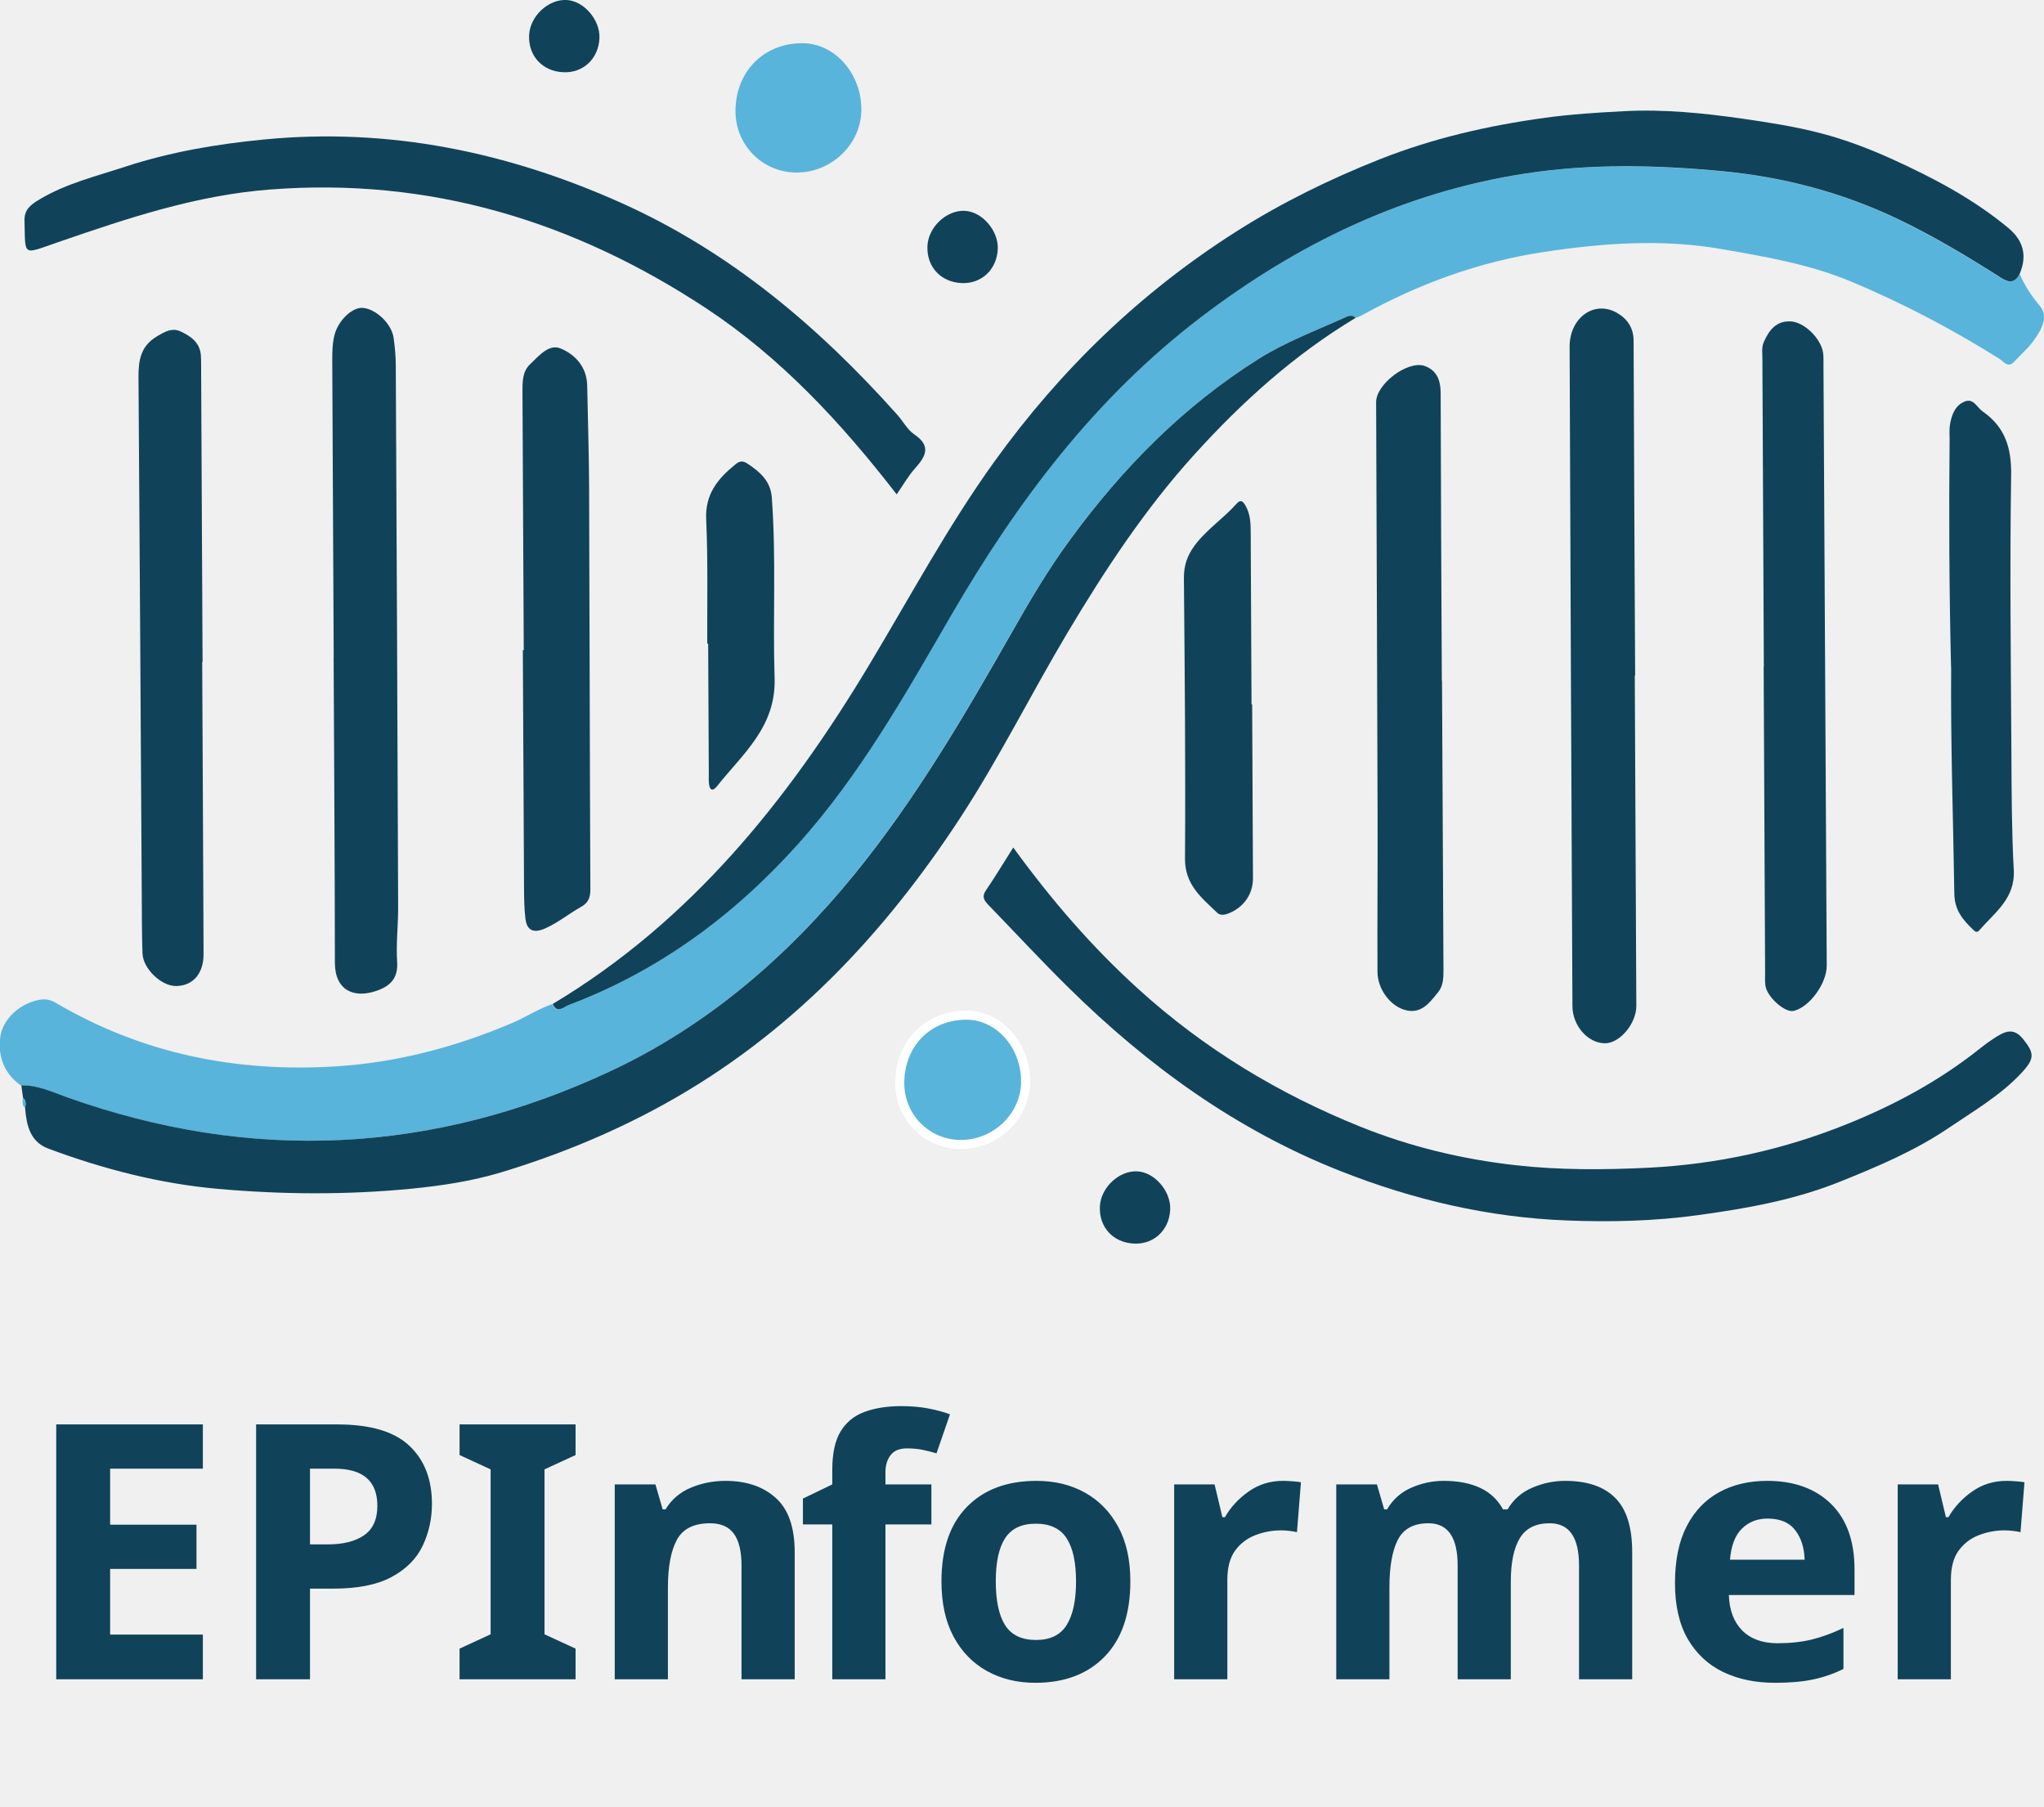
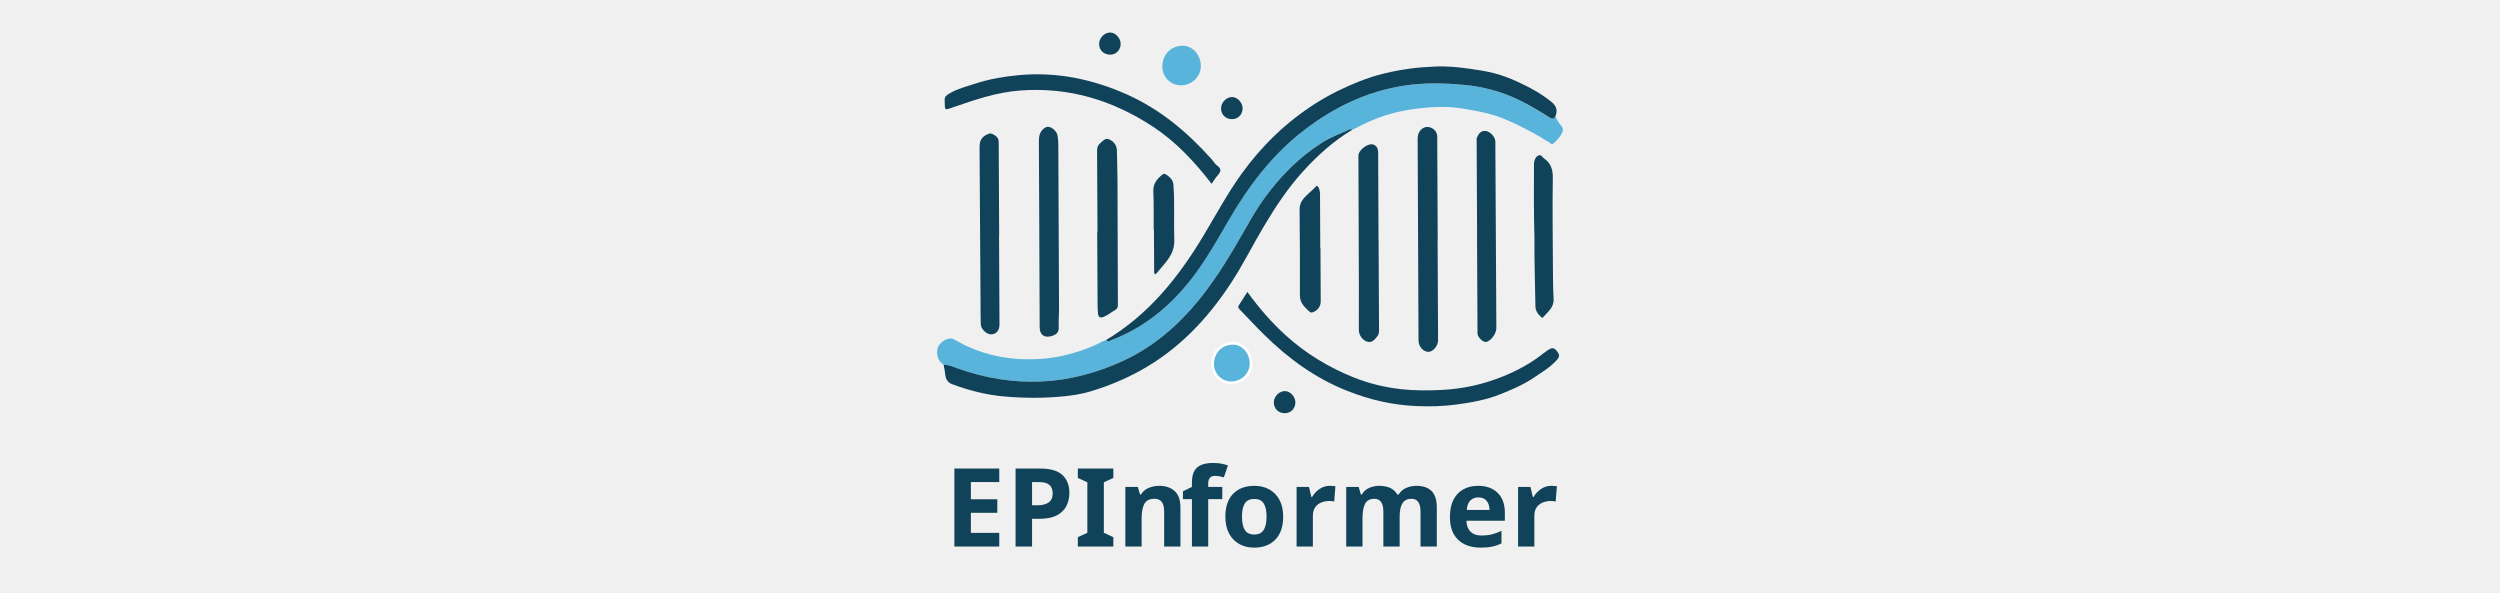
- <svg xmlns="http://www.w3.org/2000/svg" id="Layer_1" data-name="Layer 1" viewBox="0 0 225.22 199.06">
+ <svg xmlns="http://www.w3.org/2000/svg" id="Layer_1" data-name="Layer 1" viewBox="0 0 899.87 213.39">
  <defs>
    <style>
      .cls-1 {
        stroke: #fff;
        stroke-miterlimit: 10;
      }

      .cls-1, .cls-2 {
        fill: #58b4db;
      }

      .cls-3 {
        font-family: OriyaMN-Bold, 'Oriya MN';
        font-size: 39.33px;
        font-weight: 700;
      }

      .cls-3, .cls-4 {
        fill: #104359;
      }

      .cls-5 {
        letter-spacing: 0em;
      }

      .cls-2, .cls-4 {
        stroke-width: 0px;
      }
    </style>
  </defs>
-   <path class="cls-2" d="M222.53,30.18c.56,1.26,1.27,2.39,2.19,3.47,1.08,1.26.2,2.67-.59,3.81-.6.87-1.45,1.57-2.17,2.37-.71.79-1.18,0-1.64-.29-5.23-3.28-10.67-6.14-16.36-8.52-4.57-1.91-9.44-2.74-14.29-3.58-6.55-1.14-13.06-.66-19.61.33-7.12,1.08-13.72,3.5-19.99,6.96-.23.13-.49.21-.74.31-.38-.41-.82-.21-1.19-.04-3.21,1.45-6.53,2.69-9.53,4.58-8.25,5.2-14.95,12.01-20.69,19.84-2.44,3.34-4.53,6.9-6.58,10.48-5.2,9.13-10.51,18.19-17.17,26.38-7.45,9.15-16.24,16.75-26.94,21.75-19.51,9.13-39.53,10.12-59.9,2.87-1.62-.58-3.23-1.34-5.03-1.3-1.83-1.3-2.53-3.16-2.28-5.27.25-2.09,2.22-3.78,4.31-4.17.68-.13,1.25,0,1.83.34,9.5,5.58,19.77,7.66,30.71,7,6.82-.41,13.27-2.12,19.53-4.77,1.53-.65,2.91-1.57,4.48-2.11.47,1.13,1.23.32,1.71.14,9.97-3.76,18.28-9.89,25.36-17.8,6.78-7.57,11.73-16.36,16.78-25.07,7.29-12.58,15.87-24.02,27.57-32.93,10.65-8.11,22.32-13.73,35.61-15.81,7.26-1.13,14.56-.97,21.83-.28,6.71.64,13.17,2.33,19.3,5.25,3.99,1.9,7.74,4.16,11.45,6.52.94.6,1.51.48,2.01-.45Z" />
-   <path class="cls-4" d="M222.53,30.18c-.49.93-1.07,1.05-2.01.45-3.71-2.36-7.46-4.62-11.45-6.52-6.13-2.92-12.59-4.61-19.3-5.25-7.27-.69-14.57-.85-21.83.28-13.29,2.07-24.96,7.7-35.61,15.81-11.7,8.91-20.28,20.35-27.57,32.93-5.05,8.71-10,17.5-16.78,25.07-7.08,7.91-15.39,14.04-25.36,17.8-.48.18-1.25.99-1.71-.14,15.2-9.1,25.88-22.4,34.85-37.33,4.52-7.52,8.67-15.28,13.81-22.43,7.3-10.13,16.09-18.63,26.65-25.34,5-3.18,10.28-5.76,15.76-7.94,5.87-2.33,11.97-3.73,18.25-4.59,2.91-.4,5.82-.58,8.72-.73,4.32-.23,8.65.2,12.94.81,2.93.42,5.9.88,8.73,1.62,2.7.7,5.38,1.72,7.97,2.9,4.5,2.05,8.84,4.34,12.68,7.52,1.68,1.39,2.12,3.06,1.27,5.07Z" />
-   <path class="cls-4" d="M2.33,119.59c1.8-.05,3.41.72,5.03,1.3,20.37,7.26,40.4,6.26,59.9-2.87,10.69-5,19.49-12.6,26.94-21.75,6.66-8.19,11.97-17.25,17.17-26.38,2.04-3.59,4.13-7.15,6.58-10.48,5.73-7.83,12.43-14.64,20.69-19.84,3-1.89,6.32-3.13,9.53-4.58.37-.17.81-.37,1.19.04-6.73,4.04-12.48,9.23-17.73,15.02-5.45,6.01-9.88,12.74-14.03,19.7-4.02,6.75-7.51,13.8-11.81,20.38-8.47,12.95-18.84,23.9-32.53,31.49-5.76,3.19-11.82,5.67-18.08,7.56-3.15.95-6.49,1.46-9.84,1.79-7.11.69-14.22.65-21.3.02-6.42-.57-12.67-2.18-18.72-4.44-1.99-.74-2.4-2.55-2.55-4.44.07-.41.14-.82-.23-1.15-.06-.45-.13-.91-.19-1.36Z" />
-   <path class="cls-4" d="M111.65,93.38c4.21,5.8,8.7,10.99,13.8,15.61,7.21,6.54,15.4,11.51,24.45,15.15,5.52,2.22,11.22,3.58,17.08,4.24,4.85.55,9.76.52,14.64.28,7.62-.38,14.97-2,22.02-4.86,5.22-2.11,10.15-4.78,14.58-8.32.46-.37.94-.72,1.43-1.04,1.07-.68,2.11-1.37,3.23,0,1.28,1.57,1.33,2.17-.07,3.7-2.35,2.54-5.34,4.27-8.16,6.18-3.68,2.49-7.79,4.22-11.92,5.88-5.03,2.02-10.27,2.95-15.61,3.68-4.83.67-9.67.78-14.48.59-8.6-.33-16.92-2.27-24.96-5.45-11.47-4.53-21.19-11.59-29.9-20.16-3.02-2.97-5.89-6.08-8.84-9.12-.49-.51-.8-.92-.3-1.65,1.02-1.49,1.95-3.05,3.01-4.72Z" />
-   <path class="cls-4" d="M98.81,54.48c-6.15-7.95-12.8-15.1-21.03-20.53-14.55-9.58-30.39-14.43-48.02-13.07-8.2.63-15.78,3.19-23.41,5.82-3.95,1.36-3.54,1.6-3.65-2.41-.04-1.32.87-1.85,1.79-2.4,2.9-1.7,6.16-2.49,9.3-3.52,4.97-1.63,10.11-2.5,15.3-3,13.76-1.34,26.82,1.37,39.35,6.98,11.98,5.37,21.76,13.64,30.42,23.34.64.72,1.12,1.65,1.88,2.17,1.9,1.29,1.27,2.42.08,3.75-.74.82-1.29,1.81-2.02,2.86Z" />
-   <path class="cls-4" d="M180.13,74.43c.06,12.14.12,24.27.17,36.41,0,1.97-1.87,4.16-3.51,4.11-1.85-.05-3.51-1.93-3.53-4.08-.11-24.22-.23-48.44-.31-72.66-.01-3.2,2.7-5.15,5.18-3.76,1.16.65,1.87,1.66,1.87,3.1.04,12.29.11,24.59.17,36.88h-.05Z" />
-   <path class="cls-4" d="M36.77,72.44c-.05-10.9-.1-21.8-.16-32.7,0-.97.01-1.93.26-2.88.42-1.55,1.89-2.97,3.03-2.94,1.45.05,3.25,1.72,3.47,3.3.14,1.01.24,2.03.24,3.05.1,19.92.19,39.84.26,59.76,0,1.99-.24,3.98-.11,5.95.12,1.81-.76,2.66-2.25,3.18-2.49.88-4.6-.03-4.61-3.07-.01-11.22-.09-22.44-.14-33.67h0Z" />
-   <path class="cls-4" d="M194.35,73.45c-.05-11.33-.11-22.66-.16-34,0-.58-.1-1.17.15-1.75.57-1.31,1.37-2.36,2.95-2.29,1.52.06,3.37,1.9,3.59,3.47.06.42.04.86.04,1.29.12,22.07.24,44.15.36,66.22.01,1.98-1.92,4.6-3.65,4.99-.97.22-2.96-1.56-3.11-2.81-.06-.48-.03-.97-.03-1.45-.05-11.23-.11-22.45-.16-33.68h.02Z" />
-   <path class="cls-4" d="M158.89,75c.05,10.63.1,21.25.16,31.88,0,.87-.02,1.74-.59,2.44-.91,1.12-1.81,2.4-3.53,1.99-1.72-.41-3.14-2.32-3.15-4.22-.03-5.8.03-11.59.01-17.39-.04-15.13-.11-30.27-.16-45.4,0-2,3.52-4.65,5.37-3.97,1.32.49,1.73,1.56,1.74,2.95.02,10.57.08,21.14.13,31.72,0,0,0,0,.01,0Z" />
-   <path class="cls-4" d="M22.28,72.92c.05,10.74.11,21.48.15,32.21,0,2.14-1.16,3.48-3.01,3.51-1.62.03-3.66-1.89-3.72-3.6-.07-2.09-.07-4.19-.08-6.28-.12-19.06-.22-38.12-.36-57.18-.01-1.87.22-3.45,2.05-4.53.9-.53,1.66-.98,2.64-.51,1.09.52,2.06,1.2,2.18,2.56.03.37.03.75.03,1.13.05,10.9.1,21.8.16,32.7h-.03Z" />
-   <path class="cls-4" d="M57.71,71.63c-.05-9.44-.09-18.89-.14-28.33,0-1.14-.05-2.33.84-3.17.95-.9,2.06-2.27,3.35-1.74,1.61.66,2.9,2.04,2.94,4.08.07,3.65.19,7.3.21,10.94.06,14.86.07,29.73.14,44.59,0,.92-.24,1.48-1.03,1.92-1.35.76-2.55,1.76-3.99,2.39-1.2.52-1.96.25-2.13-1.06-.15-1.17-.15-2.36-.16-3.53-.05-8.69-.09-17.39-.13-26.08.03,0,.06,0,.1,0Z" />
-   <path class="cls-4" d="M214.98,73.58c-.21-8.65-.24-16.92-.16-25.19,0-.54-.05-1.08.04-1.61.18-1.08.57-2.13,1.65-2.55.95-.37,1.34.68,1.96,1.11,2.46,1.71,3.18,4.01,3.13,7.03-.16,10.25-.03,20.51.03,30.77.02,4.24.03,8.49.26,12.72.17,3.15-2.11,4.69-3.81,6.65-.25.29-.45.13-.66-.07-1.14-1.08-2.05-2.16-2.08-3.95-.13-8.43-.42-16.86-.35-24.91Z" />
-   <path class="cls-4" d="M137.97,77.62c.03,6.39.06,12.77.09,19.16,0,1.78-1.07,3.25-2.75,3.88-.47.18-.91.19-1.2-.1-1.72-1.65-3.56-3.09-3.54-5.95.07-10.3-.03-20.61-.12-30.91-.01-1.37.36-2.47,1.15-3.55,1.32-1.8,3.2-3.01,4.66-4.66.43-.48.69-.27.96.19.54.92.59,1.92.59,2.93.03,6.33.06,12.67.09,19,.02,0,.05,0,.07,0Z" />
-   <path class="cls-4" d="M77.93,70.9c-.02-4.56.09-9.12-.12-13.67-.13-2.8,1.29-4.5,3.23-6.07.42-.35.78-.43,1.29-.1,1.38.91,2.57,1.92,2.71,3.73.5,6.63.1,13.29.31,19.92.17,5.39-3.51,8.34-6.35,11.92-.47.59-.81.45-.88-.28-.04-.37-.02-.75-.02-1.12-.02-4.77-.05-9.54-.07-14.31-.03,0-.06,0-.09,0Z" />
-   <path class="cls-2" d="M94.91,12.05c0,3.8-3.24,6.96-7.14,6.96-3.74,0-6.74-3.02-6.73-6.78.01-4.33,3.1-7.47,7.35-7.47,3.57,0,6.51,3.29,6.52,7.29Z" />
-   <path class="cls-4" d="M109.94,27.44c-.1,2.25-1.78,3.84-3.96,3.75-2.31-.09-3.89-1.79-3.79-4.08.09-2.08,2.1-3.98,4.12-3.88,1.91.09,3.72,2.19,3.63,4.21Z" />
-   <path class="cls-2" d="M2.52,120.95c.37.32.3.74.23,1.15-.32-.33-.27-.74-.23-1.15Z" />
-   <text class="cls-3" transform="translate(2.65 185.02)">
+   <path class="cls-2" d="M559.86,41.89c.56,1.26,1.27,2.39,2.19,3.47,1.08,1.26.2,2.67-.59,3.81-.6.87-1.45,1.57-2.17,2.37-.71.79-1.18,0-1.64-.29-5.23-3.28-10.67-6.14-16.36-8.52-4.57-1.91-9.44-2.74-14.29-3.58-6.55-1.14-13.06-.66-19.61.33-7.12,1.08-13.72,3.5-19.99,6.96-.23.13-.49.21-.74.31-.38-.41-.82-.21-1.19-.04-3.21,1.45-6.53,2.69-9.53,4.58-8.25,5.2-14.95,12.01-20.69,19.84-2.44,3.34-4.53,6.9-6.58,10.48-5.2,9.13-10.51,18.19-17.17,26.38-7.45,9.15-16.24,16.75-26.94,21.75-19.51,9.13-39.53,10.12-59.9,2.87-1.62-.58-3.23-1.34-5.03-1.3-1.83-1.3-2.53-3.16-2.28-5.27.25-2.09,2.22-3.78,4.31-4.17.68-.13,1.25,0,1.83.34,9.5,5.58,19.77,7.66,30.71,7,6.82-.41,13.27-2.12,19.53-4.77,1.53-.65,2.91-1.57,4.48-2.11.47,1.13,1.23.32,1.71.14,9.97-3.76,18.28-9.89,25.36-17.8,6.78-7.57,11.73-16.36,16.78-25.07,7.29-12.58,15.87-24.02,27.57-32.93,10.65-8.11,22.32-13.73,35.61-15.81,7.26-1.13,14.56-.97,21.83-.28,6.71.64,13.17,2.33,19.3,5.25,3.99,1.9,7.74,4.16,11.45,6.52.94.6,1.51.48,2.01-.45Z" />
+   <path class="cls-4" d="M559.86,41.89c-.49.93-1.07,1.05-2.01.45-3.71-2.36-7.46-4.62-11.45-6.52-6.13-2.92-12.59-4.61-19.3-5.25-7.27-.69-14.57-.85-21.83.28-13.29,2.07-24.96,7.7-35.61,15.81-11.7,8.91-20.28,20.35-27.57,32.93-5.05,8.71-10,17.5-16.78,25.07-7.08,7.91-15.39,14.04-25.36,17.8-.48.18-1.25.99-1.71-.14,15.2-9.1,25.88-22.4,34.85-37.33,4.52-7.52,8.67-15.28,13.81-22.43,7.3-10.13,16.09-18.63,26.65-25.34,5-3.18,10.28-5.76,15.76-7.94,5.87-2.33,11.97-3.73,18.25-4.59,2.91-.4,5.82-.58,8.72-.73,4.32-.23,8.65.2,12.94.81,2.93.42,5.9.88,8.73,1.62,2.7.7,5.38,1.72,7.97,2.9,4.5,2.05,8.84,4.34,12.68,7.52,1.68,1.39,2.12,3.06,1.27,5.07Z" />
+   <path class="cls-4" d="M339.66,131.3c1.8-.05,3.41.72,5.03,1.3,20.37,7.26,40.4,6.26,59.9-2.87,10.69-5,19.49-12.6,26.94-21.75,6.66-8.19,11.97-17.25,17.17-26.38,2.04-3.59,4.13-7.15,6.58-10.48,5.73-7.83,12.43-14.64,20.69-19.84,3-1.89,6.32-3.13,9.53-4.58.37-.17.81-.37,1.19.04-6.73,4.04-12.48,9.23-17.73,15.02-5.45,6.01-9.88,12.74-14.03,19.7-4.02,6.75-7.51,13.8-11.81,20.38-8.47,12.95-18.84,23.9-32.53,31.49-5.76,3.19-11.82,5.67-18.08,7.56-3.15.95-6.49,1.46-9.84,1.79-7.11.69-14.22.65-21.3.02-6.42-.57-12.67-2.18-18.72-4.44-1.99-.74-2.4-2.55-2.55-4.44.07-.41.14-.82-.23-1.15-.06-.45-.13-.91-.19-1.36Z" />
+   <path class="cls-4" d="M448.98,105.08c4.21,5.8,8.7,10.99,13.8,15.61,7.21,6.54,15.4,11.51,24.45,15.15,5.52,2.22,11.22,3.58,17.08,4.24,4.85.55,9.76.52,14.64.28,7.62-.38,14.97-2,22.02-4.86,5.22-2.11,10.15-4.78,14.58-8.32.46-.37.94-.72,1.43-1.04,1.07-.68,2.11-1.37,3.23,0,1.28,1.57,1.33,2.17-.07,3.7-2.35,2.54-5.34,4.27-8.16,6.18-3.68,2.49-7.79,4.22-11.92,5.88-5.03,2.02-10.27,2.95-15.61,3.68-4.83.67-9.67.78-14.48.59-8.6-.33-16.92-2.27-24.96-5.45-11.47-4.53-21.19-11.59-29.9-20.16-3.02-2.97-5.89-6.08-8.84-9.12-.49-.51-.8-.92-.3-1.65,1.02-1.49,1.95-3.05,3.01-4.72Z" />
+   <path class="cls-4" d="M436.14,66.19c-6.15-7.95-12.8-15.1-21.03-20.53-14.55-9.58-30.39-14.43-48.02-13.07-8.2.63-15.78,3.19-23.41,5.82-3.95,1.36-3.54,1.6-3.65-2.41-.04-1.32.87-1.85,1.79-2.4,2.9-1.7,6.16-2.49,9.3-3.52,4.97-1.63,10.11-2.5,15.3-3,13.76-1.34,26.82,1.37,39.35,6.98,11.98,5.37,21.76,13.64,30.42,23.34.64.72,1.12,1.65,1.88,2.17,1.9,1.29,1.27,2.42.08,3.75-.74.82-1.29,1.81-2.02,2.86Z" />
+   <path class="cls-4" d="M517.46,86.13c.06,12.14.12,24.27.17,36.41,0,1.97-1.87,4.16-3.51,4.11-1.85-.05-3.51-1.93-3.53-4.08-.11-24.22-.23-48.44-.31-72.66-.01-3.2,2.7-5.15,5.18-3.76,1.16.65,1.87,1.66,1.87,3.1.04,12.29.11,24.59.17,36.88h-.05Z" />
+   <path class="cls-4" d="M374.1,84.15c-.05-10.9-.1-21.8-.16-32.7,0-.97.01-1.93.26-2.88.42-1.55,1.89-2.97,3.03-2.94,1.45.05,3.25,1.72,3.47,3.3.14,1.01.24,2.03.24,3.05.1,19.92.19,39.84.26,59.76,0,1.99-.24,3.98-.11,5.95.12,1.81-.76,2.66-2.25,3.18-2.49.88-4.6-.03-4.61-3.07-.01-11.22-.09-22.44-.14-33.67h0Z" />
+   <path class="cls-4" d="M531.68,85.16c-.05-11.33-.11-22.66-.16-34,0-.58-.1-1.17.15-1.75.57-1.31,1.37-2.36,2.95-2.29,1.52.06,3.37,1.9,3.59,3.47.06.42.04.86.04,1.29.12,22.07.24,44.15.36,66.22.01,1.98-1.92,4.6-3.65,4.99-.97.22-2.96-1.56-3.11-2.81-.06-.48-.03-.97-.03-1.45-.05-11.23-.11-22.45-.16-33.68h.02Z" />
+   <path class="cls-4" d="M496.22,86.71c.05,10.63.1,21.25.16,31.88,0,.87-.02,1.74-.59,2.44-.91,1.12-1.81,2.4-3.53,1.99-1.72-.41-3.14-2.32-3.15-4.22-.03-5.8.03-11.59.01-17.39-.04-15.13-.11-30.27-.16-45.4,0-2,3.52-4.65,5.37-3.97,1.32.49,1.73,1.56,1.74,2.95.02,10.57.08,21.14.13,31.72,0,0,0,0,.01,0Z" />
+   <path class="cls-4" d="M359.61,84.63c.05,10.74.11,21.48.15,32.21,0,2.14-1.16,3.48-3.01,3.51-1.62.03-3.66-1.89-3.72-3.6-.07-2.09-.07-4.19-.08-6.28-.12-19.06-.22-38.12-.36-57.18-.01-1.87.22-3.45,2.05-4.53.9-.53,1.66-.98,2.64-.51,1.09.52,2.06,1.2,2.18,2.56.03.37.03.75.03,1.13.05,10.9.1,21.8.16,32.7h-.03Z" />
+   <path class="cls-4" d="M395.04,83.34c-.05-9.44-.09-18.89-.14-28.33,0-1.14-.05-2.33.84-3.17.95-.9,2.06-2.27,3.35-1.74,1.61.66,2.9,2.04,2.94,4.08.07,3.65.19,7.3.21,10.94.06,14.86.07,29.73.14,44.59,0,.92-.24,1.48-1.03,1.92-1.35.76-2.55,1.76-3.99,2.39-1.2.52-1.96.25-2.13-1.06-.15-1.17-.15-2.36-.16-3.53-.05-8.69-.09-17.39-.13-26.08.03,0,.06,0,.1,0Z" />
+   <path class="cls-4" d="M552.31,85.29c-.21-8.65-.24-16.92-.16-25.19,0-.54-.05-1.08.04-1.61.18-1.08.57-2.13,1.65-2.55.95-.37,1.34.68,1.96,1.11,2.46,1.71,3.18,4.01,3.13,7.03-.16,10.25-.03,20.51.03,30.77.02,4.24.03,8.49.26,12.72.17,3.15-2.11,4.69-3.81,6.65-.25.29-.45.13-.66-.07-1.14-1.08-2.05-2.16-2.08-3.95-.13-8.43-.42-16.86-.35-24.91Z" />
+   <path class="cls-4" d="M475.3,89.33c.03,6.39.06,12.77.09,19.16,0,1.78-1.07,3.25-2.75,3.88-.47.18-.91.19-1.2-.1-1.72-1.65-3.56-3.09-3.54-5.95.07-10.3-.03-20.61-.12-30.91-.01-1.37.36-2.47,1.15-3.55,1.32-1.8,3.2-3.01,4.66-4.66.43-.48.69-.27.96.19.54.92.59,1.92.59,2.93.03,6.33.06,12.67.09,19,.02,0,.05,0,.07,0Z" />
+   <path class="cls-4" d="M415.26,82.61c-.02-4.56.09-9.12-.12-13.67-.13-2.8,1.29-4.5,3.23-6.07.42-.35.78-.43,1.29-.1,1.38.91,2.57,1.92,2.71,3.73.5,6.63.1,13.29.31,19.92.17,5.39-3.51,8.34-6.35,11.92-.47.59-.81.45-.88-.28-.04-.37-.02-.75-.02-1.12-.02-4.77-.05-9.54-.07-14.31-.03,0-.06,0-.09,0Z" />
+   <path class="cls-2" d="M432.24,23.76c0,3.8-3.24,6.96-7.14,6.96-3.74,0-6.74-3.02-6.73-6.78.01-4.33,3.1-7.47,7.35-7.47,3.57,0,6.51,3.29,6.52,7.29Z" />
+   <path class="cls-4" d="M447.27,39.14c-.1,2.25-1.78,3.84-3.96,3.75-2.31-.09-3.89-1.79-3.79-4.08.09-2.08,2.1-3.98,4.12-3.88,1.91.09,3.72,2.19,3.63,4.21Z" />
+   <path class="cls-2" d="M339.85,132.66c.37.32.3.74.23,1.15-.32-.33-.27-.74-.23-1.15Z" />
+   <text class="cls-3" transform="translate(339.98 196.73)">
    <tspan x="0" y="0">EPIn</tspan>
    <tspan class="cls-5" x="85.04" y="0">f</tspan>
    <tspan x="99.32" y="0">ormer</tspan>
  </text>
-   <path class="cls-1" d="M113.01,119.14c0,3.8-3.24,6.96-7.14,6.96-3.74,0-6.74-3.02-6.73-6.78.01-4.33,3.1-7.47,7.35-7.47,3.57,0,6.51,3.29,6.52,7.29Z" />
-   <path class="cls-4" d="M128.94,133.27c-.1,2.25-1.78,3.84-3.96,3.75-2.31-.09-3.89-1.79-3.79-4.08.09-2.08,2.1-3.98,4.12-3.88,1.91.09,3.72,2.19,3.63,4.21Z" />
-   <path class="cls-4" d="M66.05,4.21c-.1,2.25-1.78,3.84-3.96,3.75-2.31-.09-3.89-1.79-3.79-4.08.09-2.08,2.1-3.98,4.12-3.88,1.91.09,3.72,2.19,3.63,4.21Z" />
+   <path class="cls-1" d="M450.34,130.85c0,3.8-3.24,6.96-7.14,6.96-3.74,0-6.74-3.02-6.73-6.78.01-4.33,3.1-7.47,7.35-7.47,3.57,0,6.51,3.29,6.52,7.29Z" />
+   <path class="cls-4" d="M466.27,144.98c-.1,2.25-1.78,3.84-3.96,3.75-2.31-.09-3.89-1.79-3.79-4.08.09-2.08,2.1-3.98,4.12-3.88,1.91.09,3.72,2.19,3.63,4.21Z" />
+   <path class="cls-4" d="M403.38,15.92c-.1,2.25-1.78,3.84-3.96,3.75-2.31-.09-3.89-1.79-3.79-4.08.09-2.08,2.1-3.98,4.12-3.88,1.91.09,3.72,2.19,3.63,4.21Z" />
</svg>
